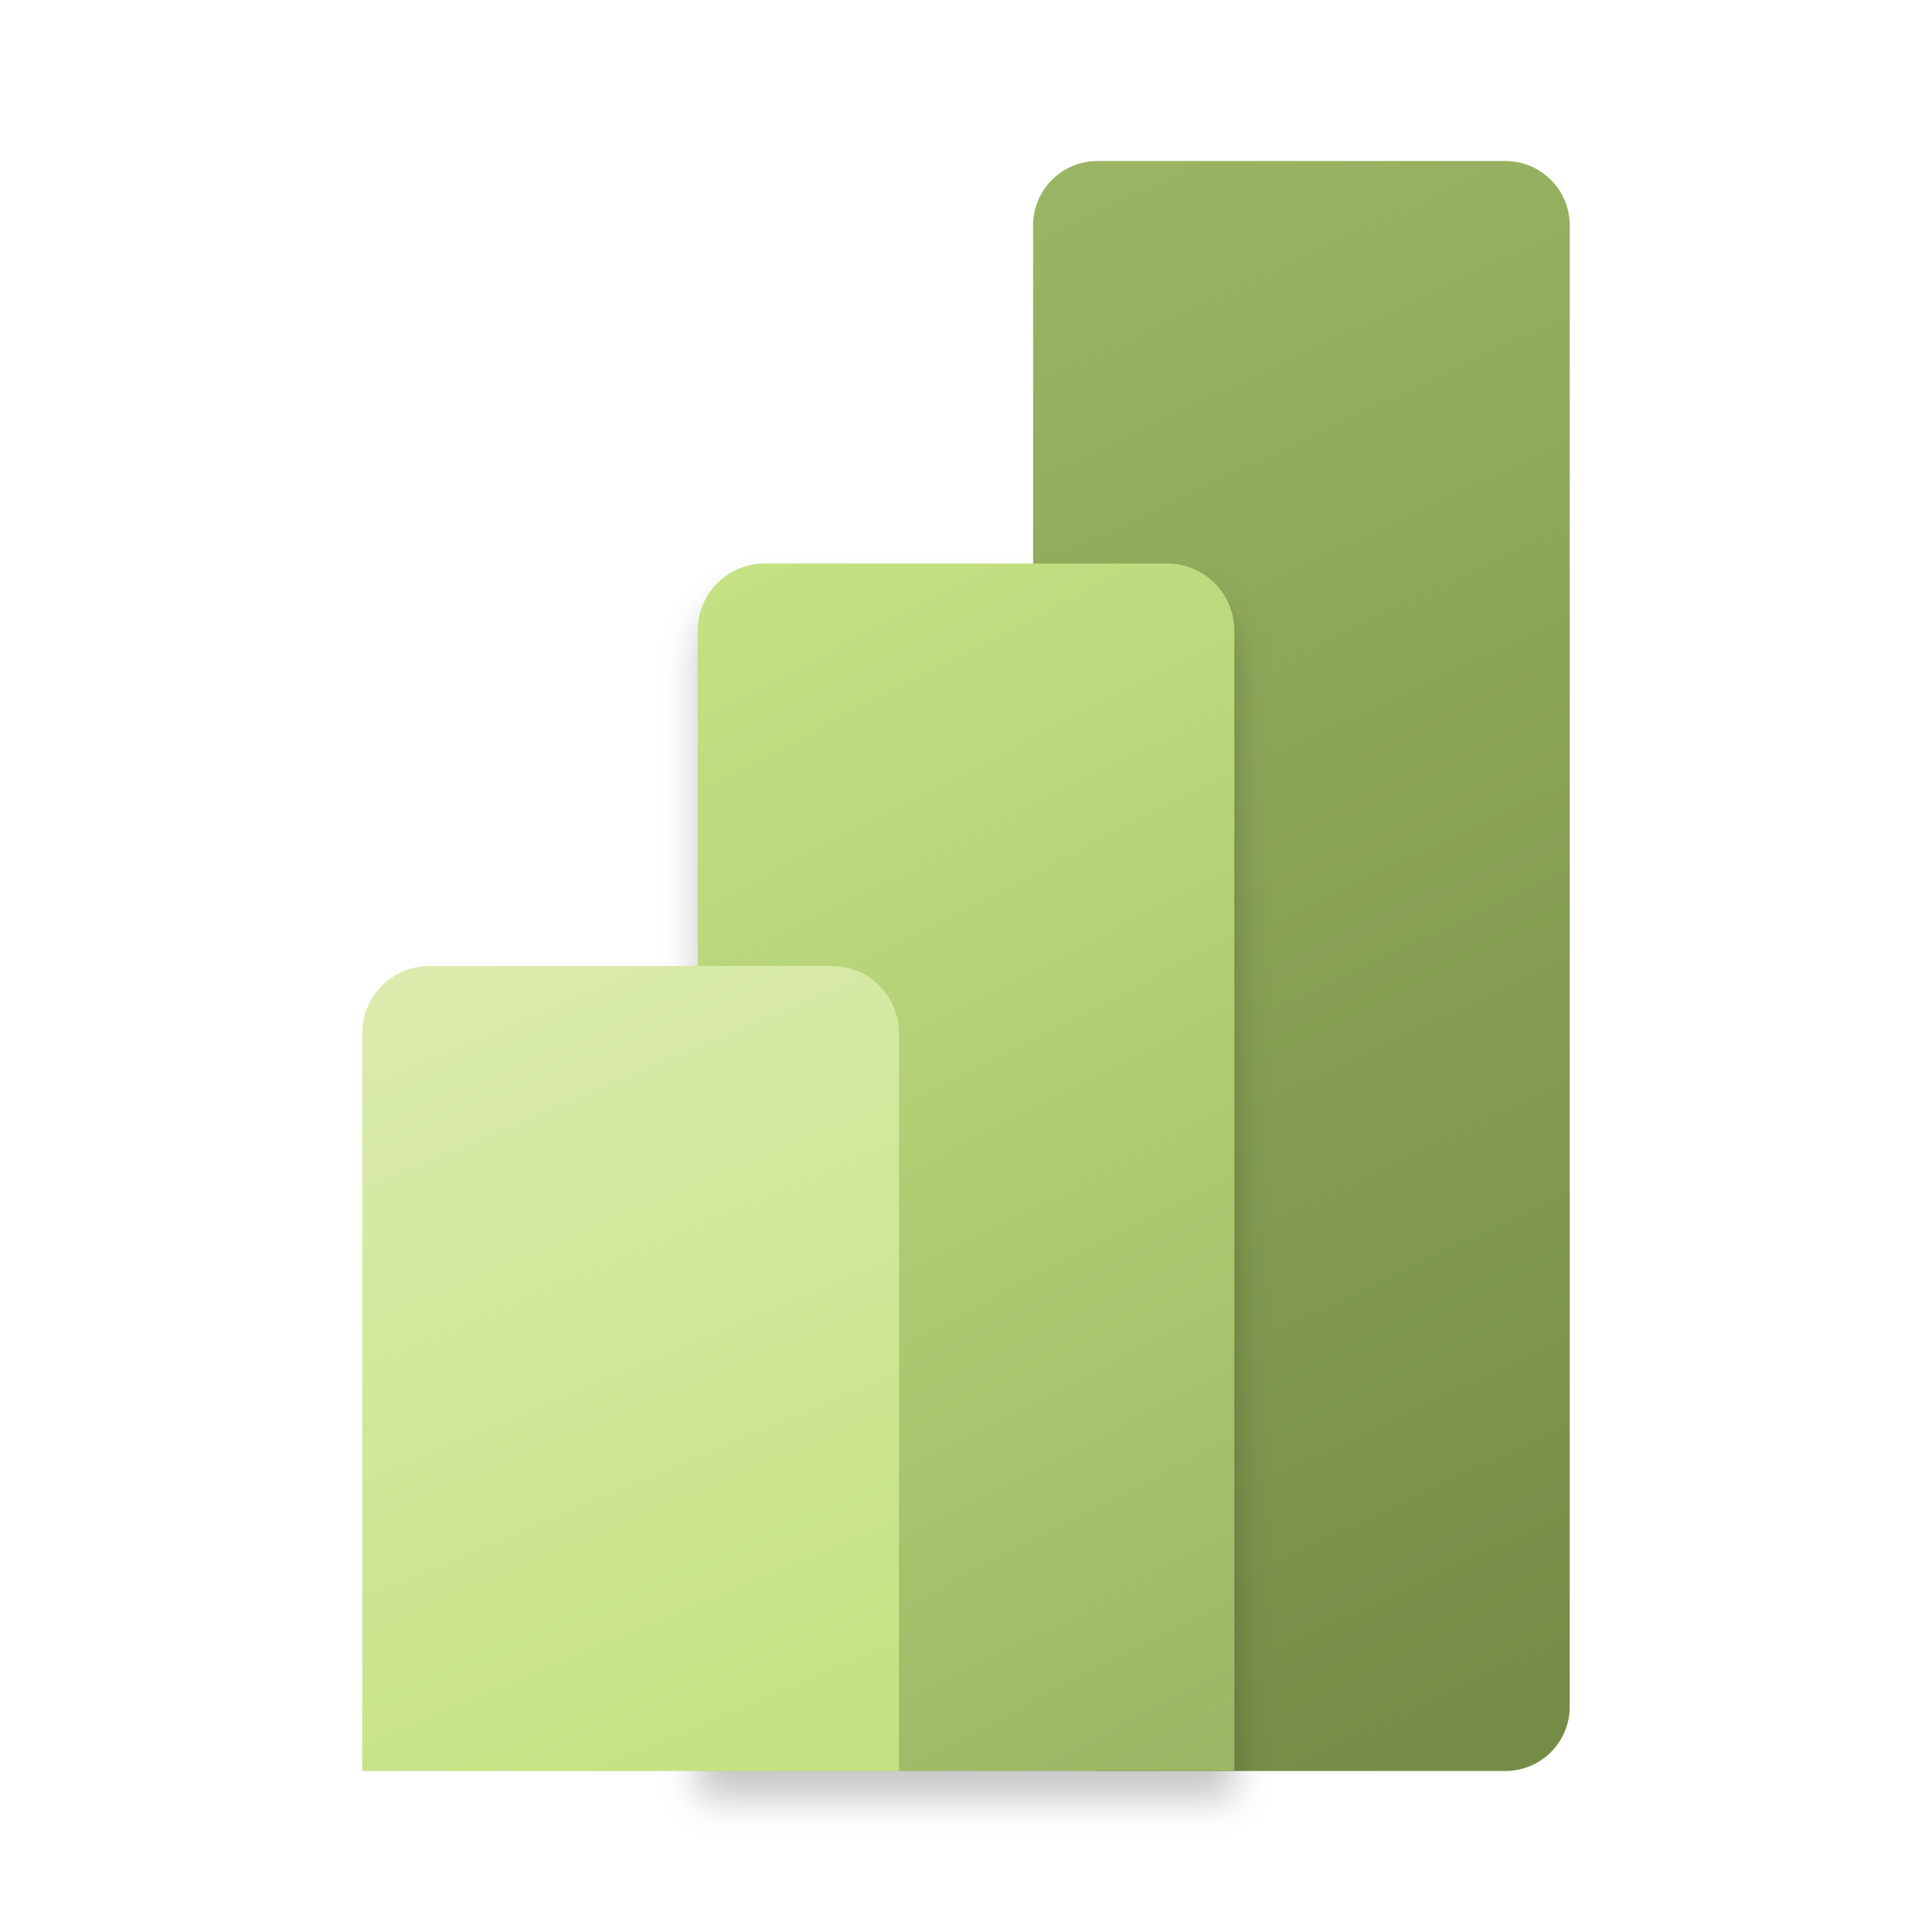
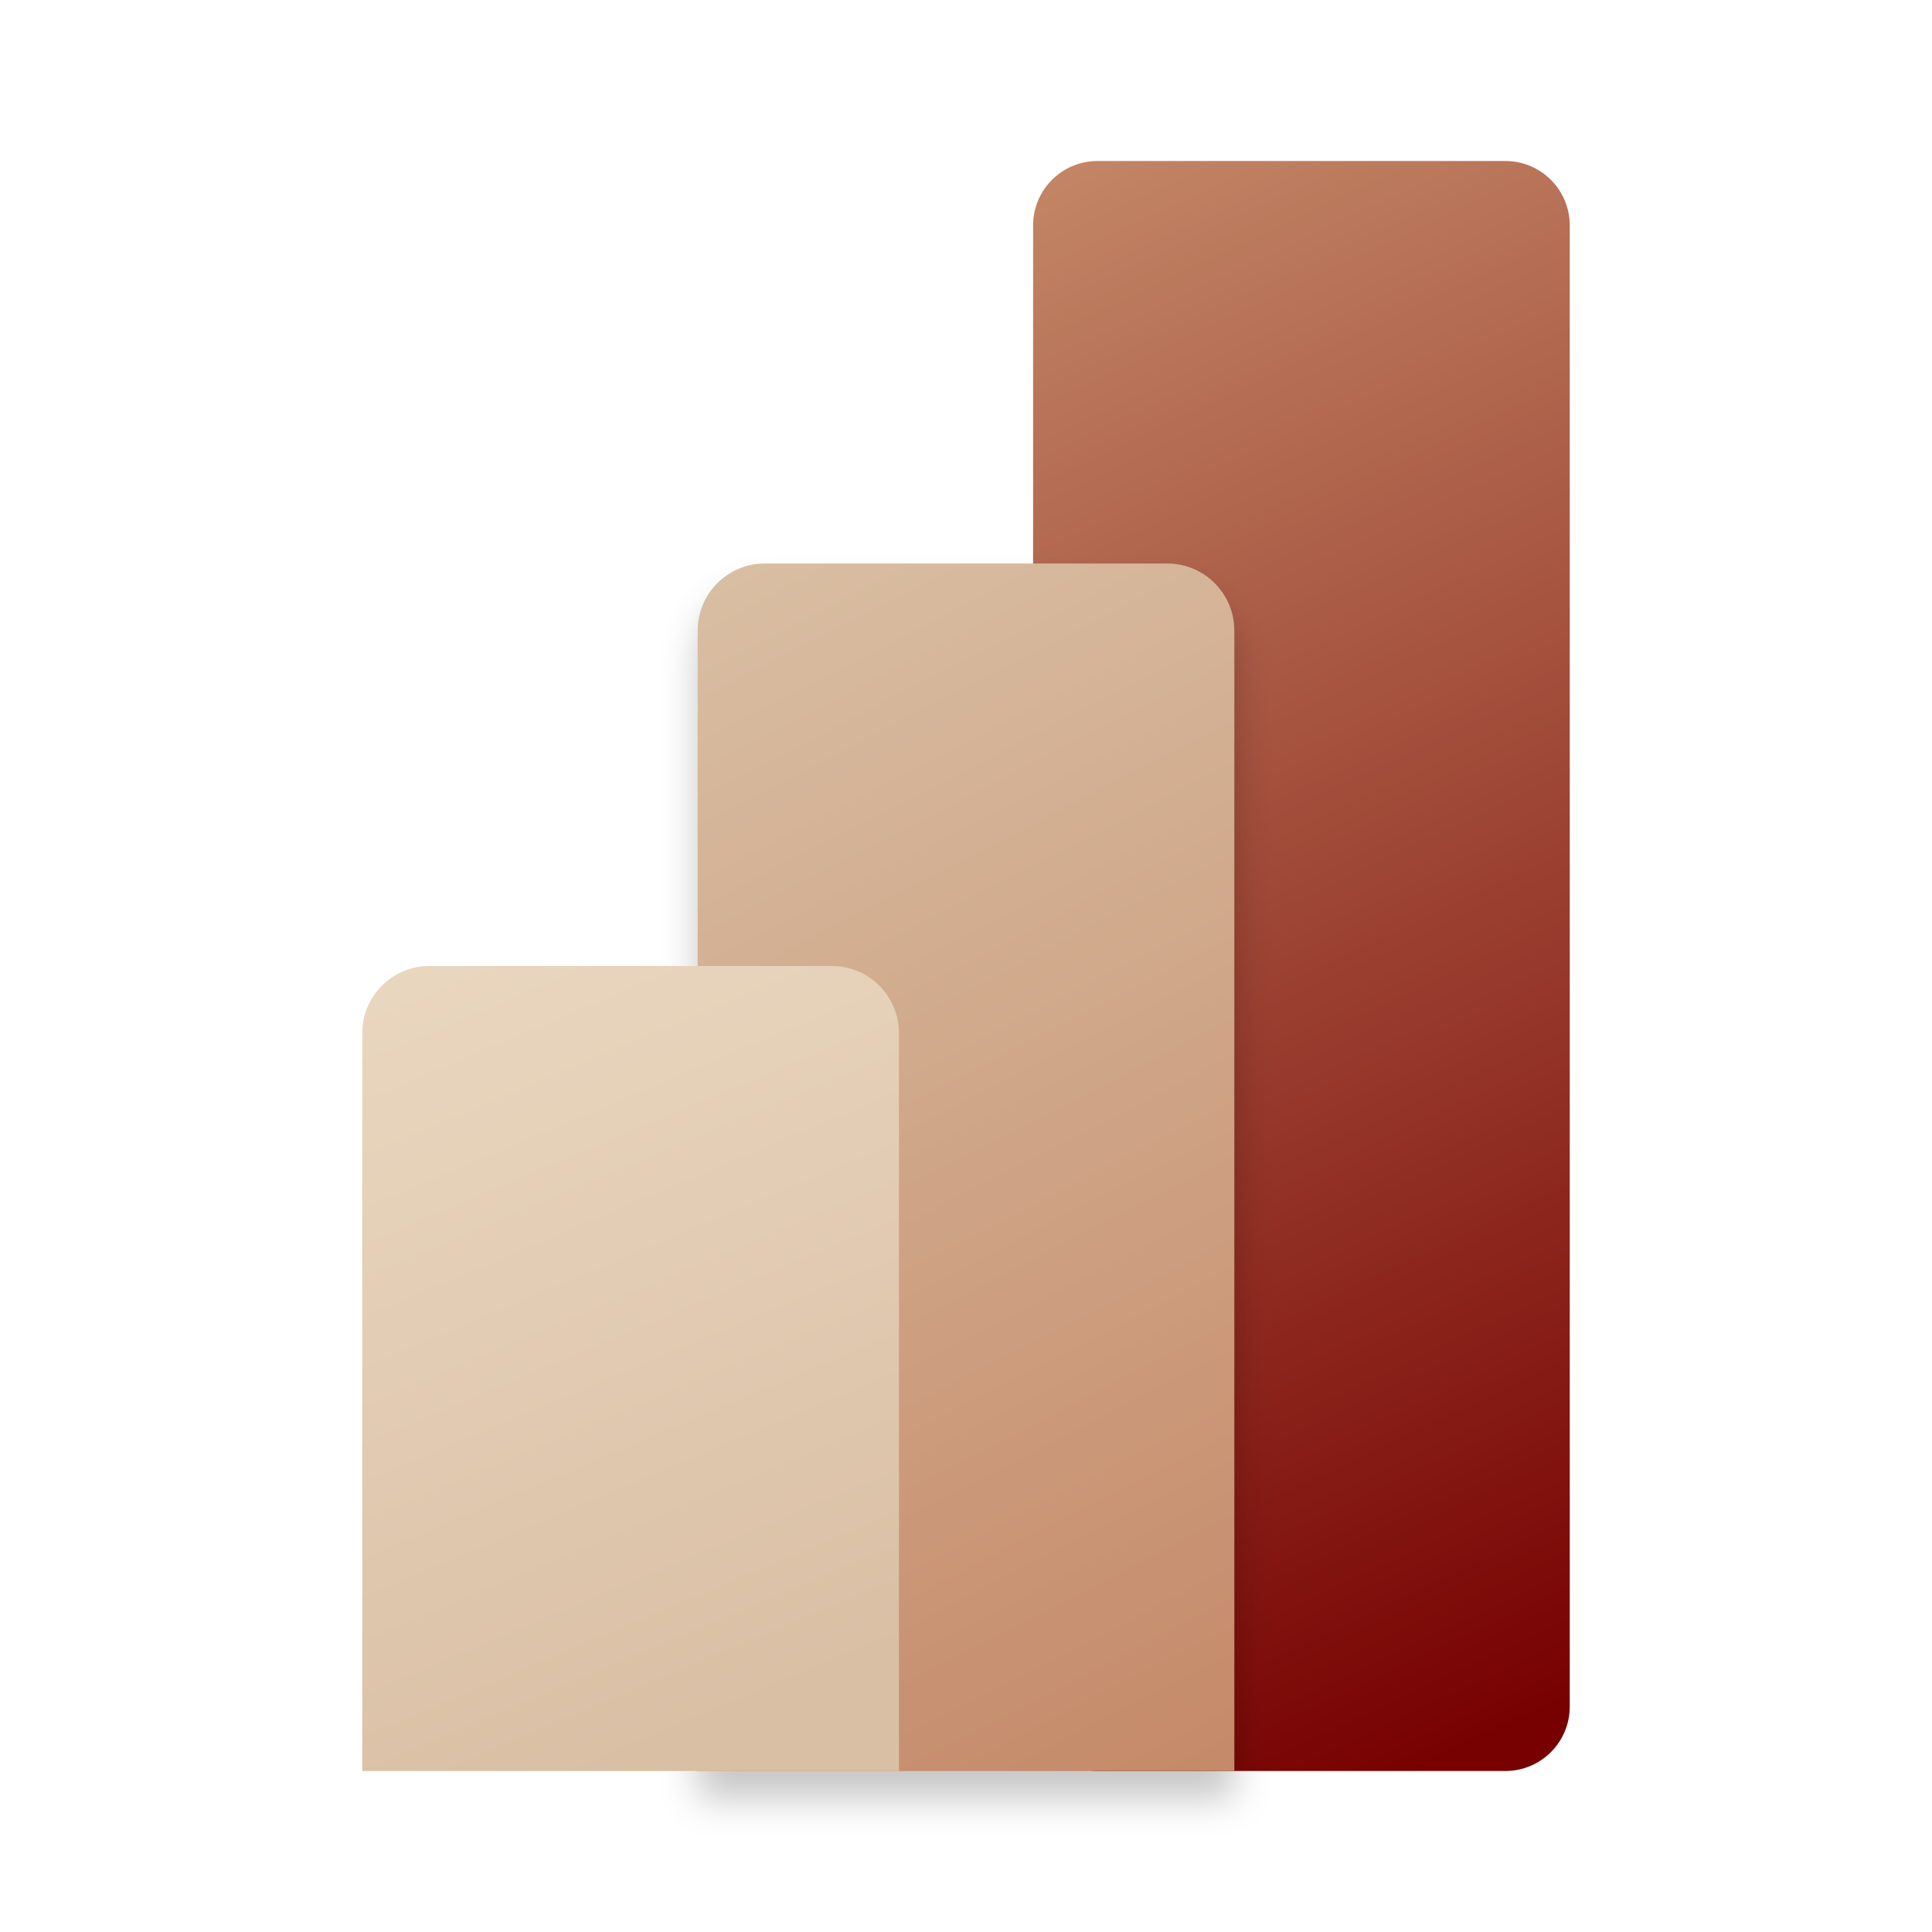
<svg xmlns="http://www.w3.org/2000/svg" viewBox="0 0 48 48" role="img" aria-labelledby="title">
  <defs>
    <linearGradient id="p0" x1="23.445" x2="41.027" y1="4" y2="41.268" gradientUnits="userSpaceOnUse">
-       <stop stop-color="#9BB765" />
-       <stop offset="1" stop-color="#758C46" />
+       <stop stop-color="#C58A69" />
+       <stop offset="1" stop-color="#770101" />
    </linearGradient>
    <linearGradient id="p1" x1="17.333" x2="32.119" y1="14" y2="42.677" gradientUnits="userSpaceOnUse">
-       <stop stop-color="#C5E384" />
-       <stop offset="1" stop-color="#9BB765" />
+       <stop stop-color="#D9BFA4" />
+       <stop offset="1" stop-color="#C58A69" />
    </linearGradient>
    <linearGradient id="p2" x1="8.999" x2="17.17" y1="24" y2="43.365" gradientUnits="userSpaceOnUse">
-       <stop stop-color="#DCEBAE" />
-       <stop offset="1" stop-color="#C5E384" />
+       <stop stop-color="#EAD7C0" />
+       <stop offset="1" stop-color="#D9BFA4" />
    </linearGradient>
    <filter id="shadow" x="14" y="11.5" width="20" height="37" color-interpolation-filters="sRGB" filterUnits="userSpaceOnUse">
      <feGaussianBlur in="SourceAlpha" stdDeviation=".45" />
      <feOffset dy=".7" />
      <feComponentTransfer>
        <feFuncA type="linear" slope=".22" />
      </feComponentTransfer>
      <feMerge>
        <feMergeNode />
        <feMergeNode in="SourceGraphic" />
      </feMerge>
    </filter>
  </defs>
  <rect x="25.667" y="4" width="13.333" height="40" rx="1.6" fill="url(#p0)" />
  <path d="M17.334 15.667c0-.92.746-1.667 1.667-1.667H29c.92 0 1.667.747 1.667 1.667V44H17.334Z" fill="url(#p1)" filter="url(#shadow)" />
  <path d="M9 25.667C9 24.747 9.747 24 10.667 24h10c.92 0 1.667.747 1.667 1.667V44H9Z" fill="url(#p2)" />
</svg>
